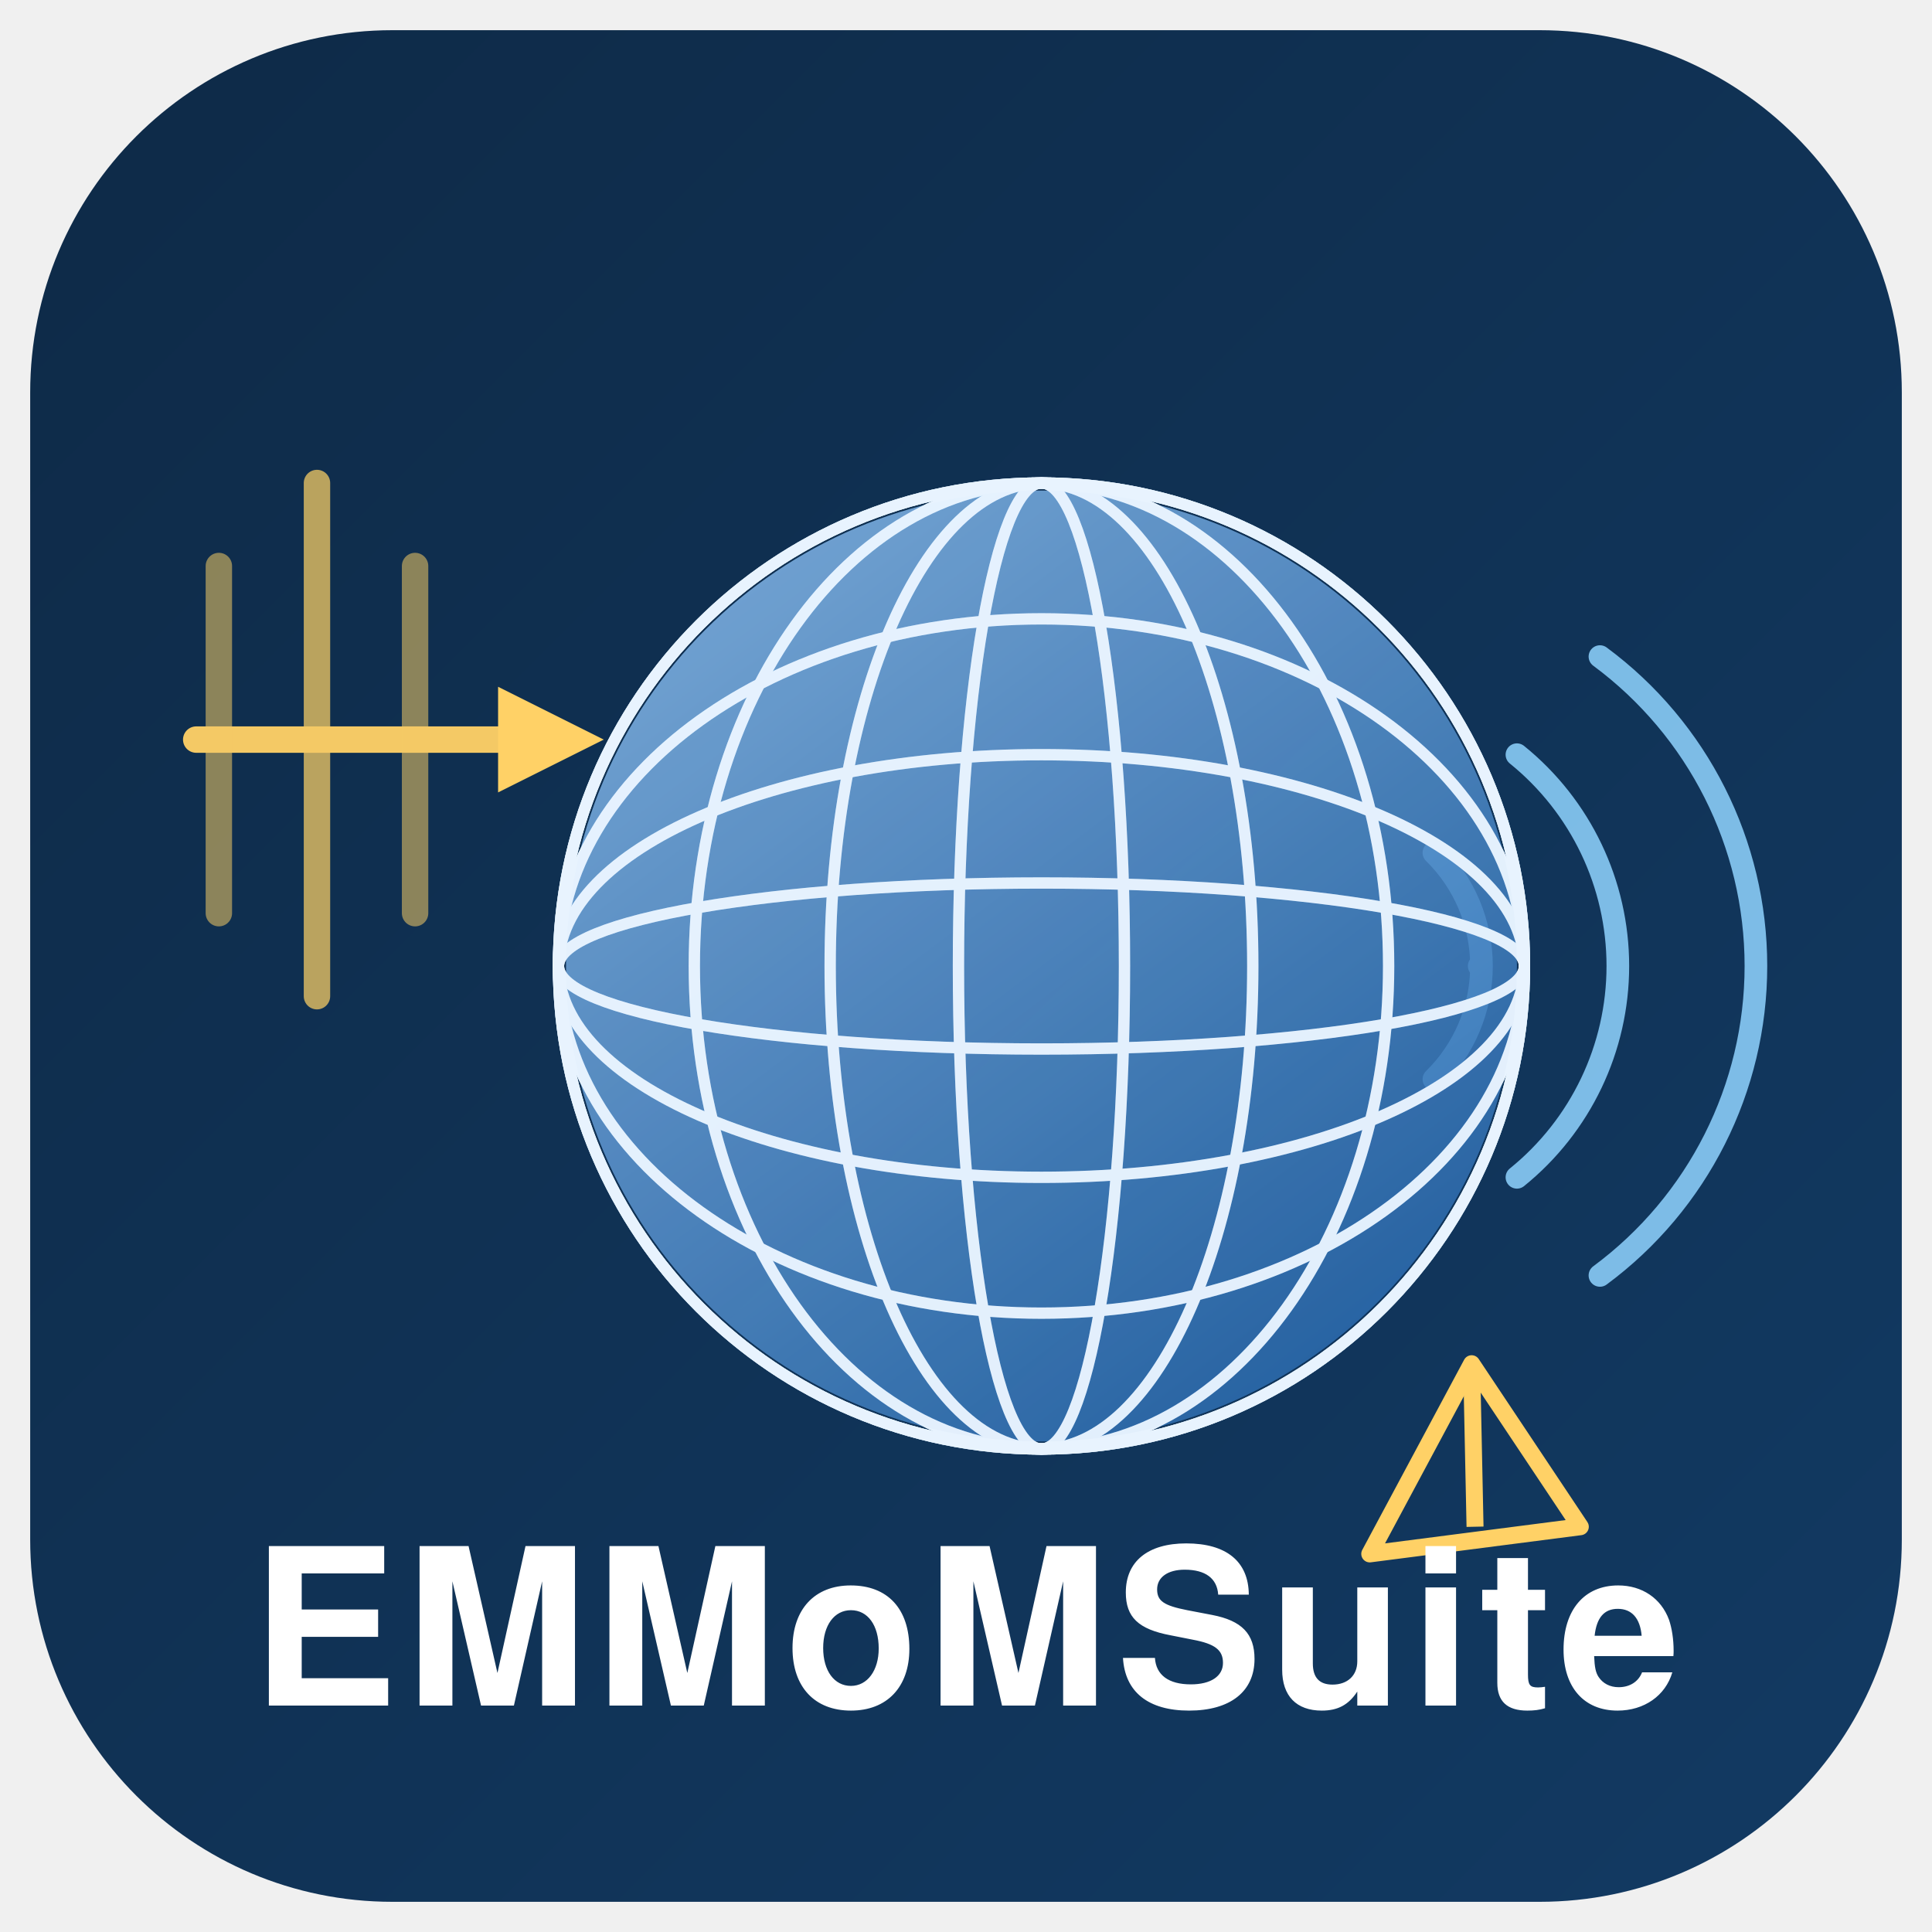
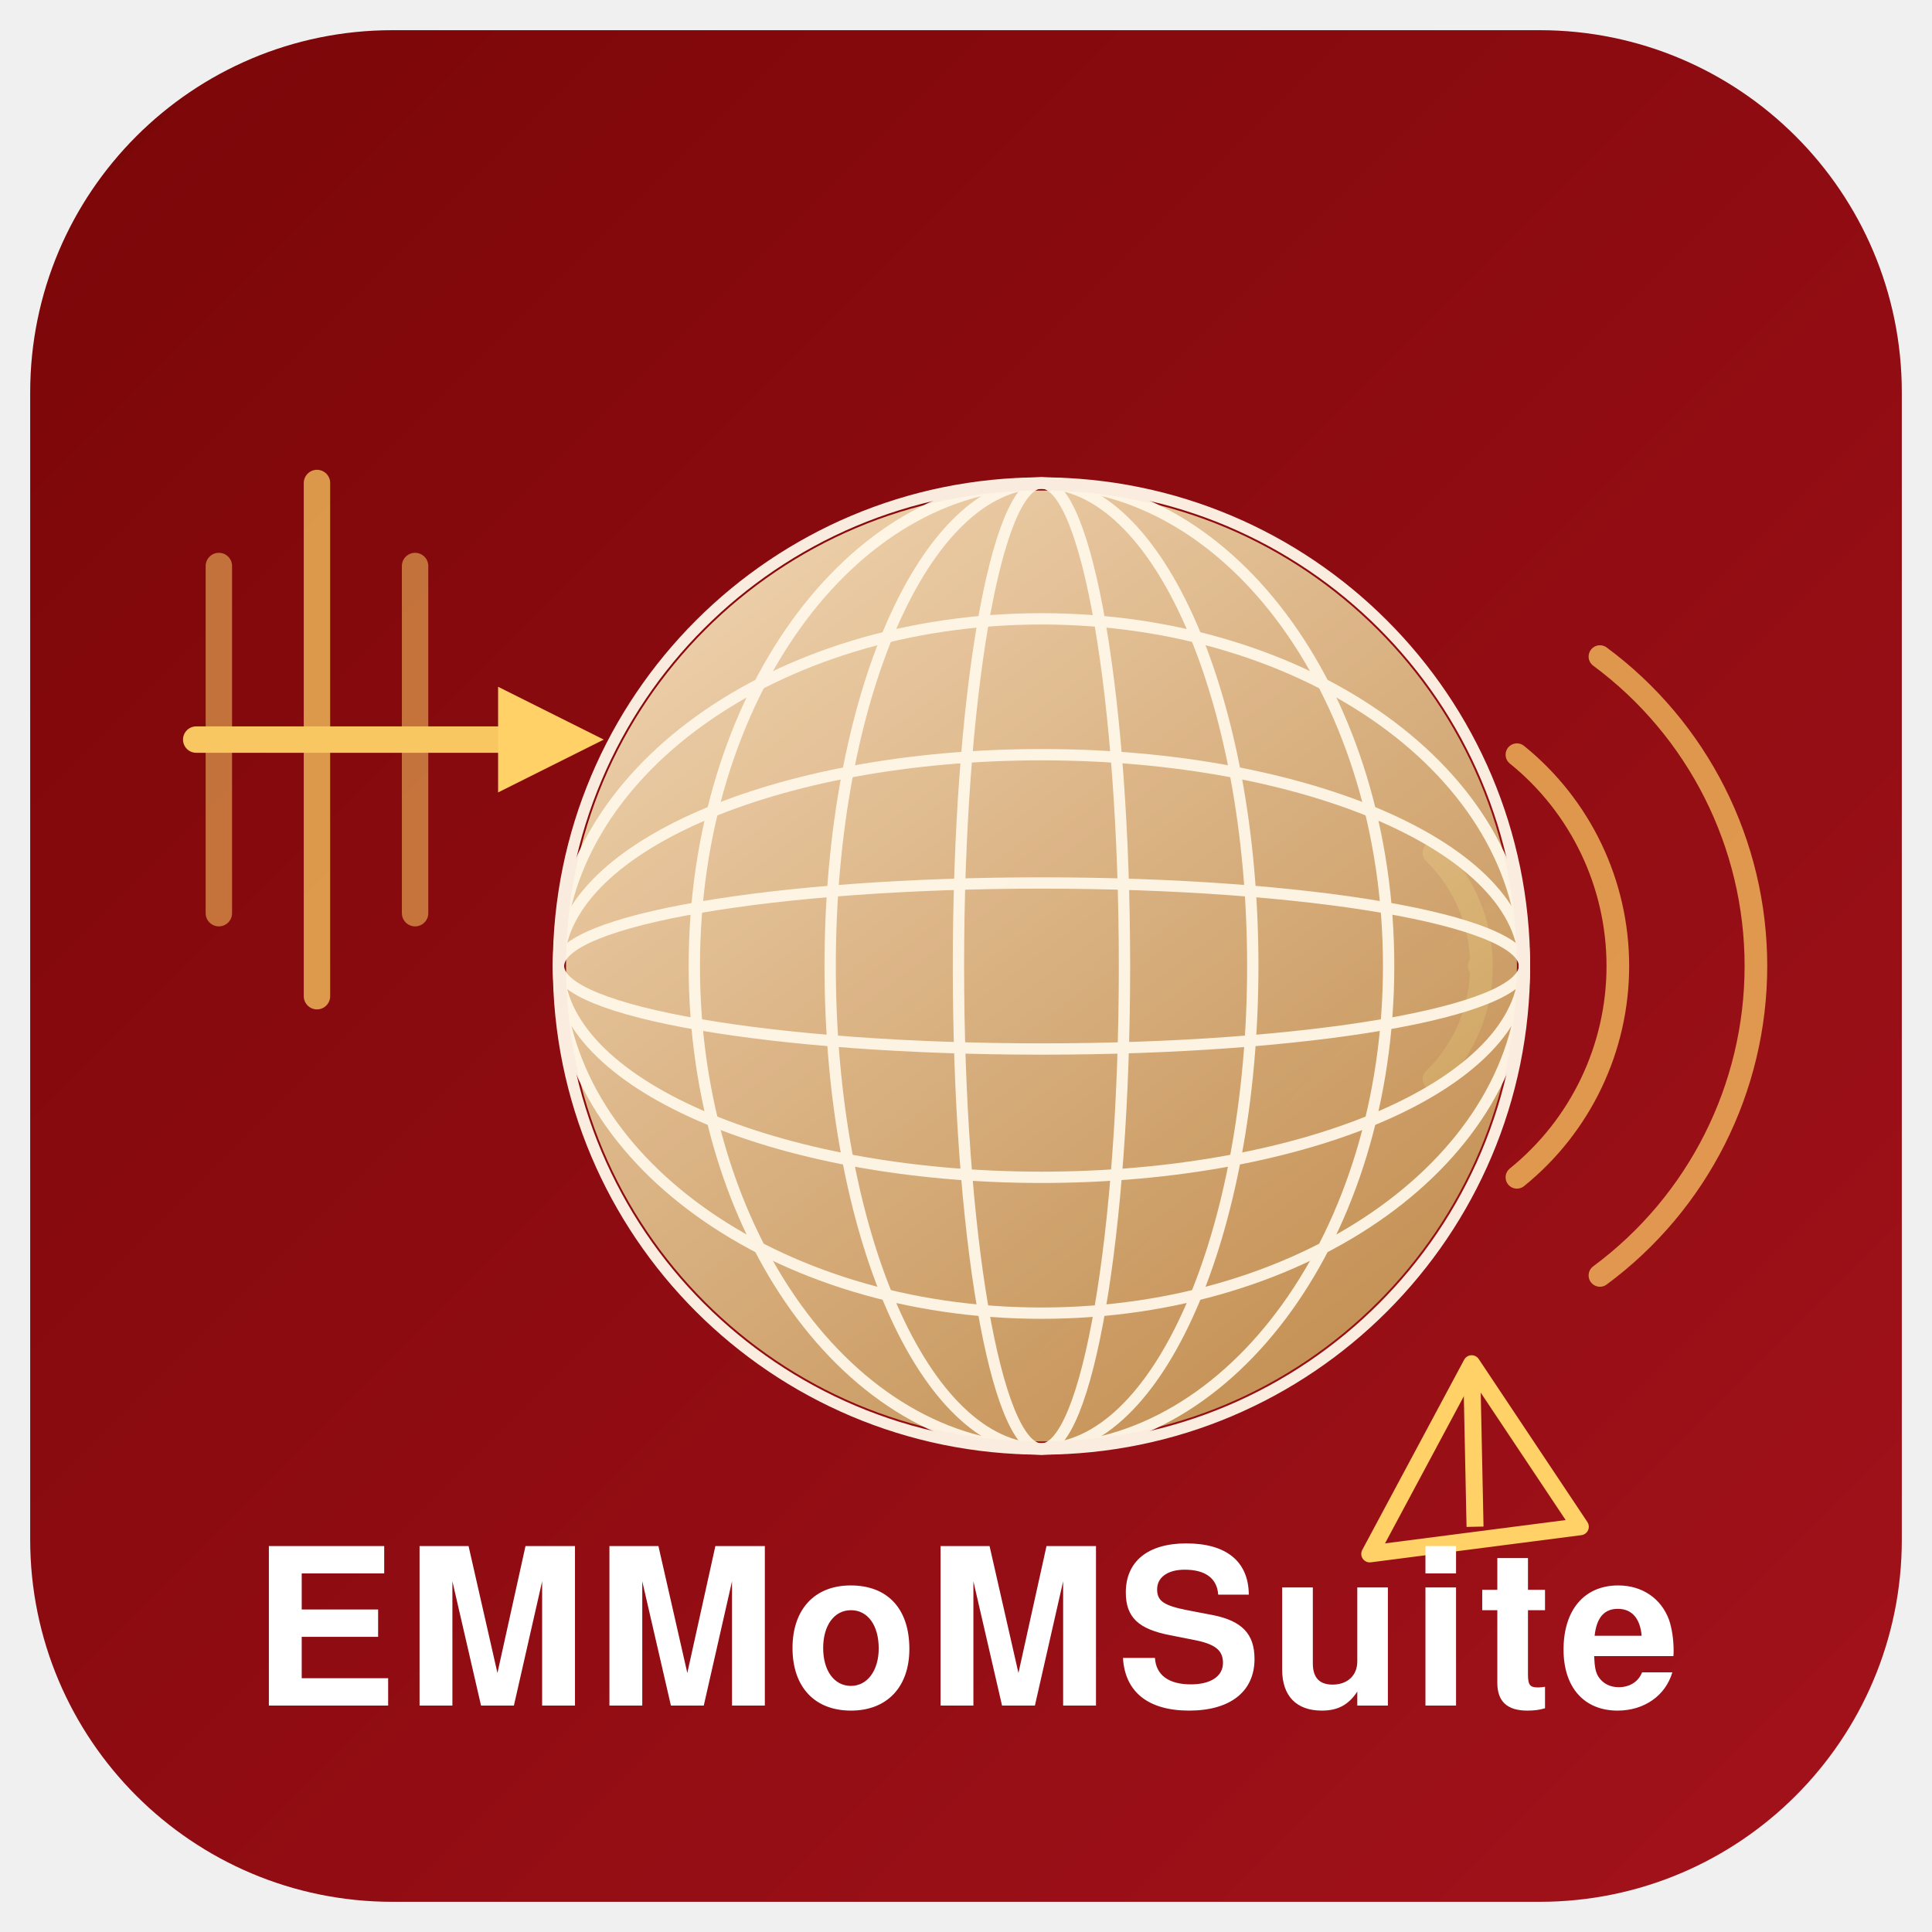
<svg xmlns="http://www.w3.org/2000/svg" viewBox="0 0 512 512" width="512" height="512">
  <defs>
    <linearGradient id="bg" x1="0" y1="0" x2="1" y2="1">
-       <stop offset="0" stop-color="#0e2a47" />
-       <stop offset="1" stop-color="#123a63" />
+       <stop offset="0" stop-color="#7a0608" />
+       <stop offset="1" stop-color="#a3121b" />
    </linearGradient>
    <linearGradient id="sphere" x1="0.2" y1="0.1" x2="0.8" y2="0.9">
-       <stop offset="0" stop-color="#7fb3e6" />
-       <stop offset="1" stop-color="#2c6cb0" />
+       <stop offset="0" stop-color="#f6e2b8" />
+       <stop offset="1" stop-color="#caa15e" />
    </linearGradient>
  </defs>
  <rect x="8" y="8" width="496" height="496" rx="96" fill="url(#bg)" />
  <g stroke="#ffd166" stroke-width="7" stroke-linecap="round" fill="none" opacity="0.95">
    <line x1="52" y1="196" x2="132" y2="196" />
    <polyline points="58,150 58,242" opacity="0.55" />
    <polyline points="84,128 84,264" opacity="0.75" />
    <polyline points="110,150 110,242" opacity="0.55" />
  </g>
  <polygon points="132,182 160,196 132,210" fill="#ffd166" />
-   <g stroke="#8fd3ff" stroke-width="6" fill="none" stroke-linecap="round" opacity="0.85">
+   <g stroke="#ffd166" stroke-width="6" fill="none" stroke-linecap="round" opacity="0.7">
    <path d="M 392 256 a 24 24 0 0 1 0 0.01" />
    <path d="M 380 226 a 42 42 0 0 1 0 60" />
    <path d="M 402 200 a 72 72 0 0 1 0 112" />
    <path d="M 424 174 a 102 102 0 0 1 0 164" />
  </g>
-   <g fill="none" stroke="#dceefc" stroke-width="3" opacity="0.9">
-     <ellipse cx="276" cy="256" rx="128" ry="128" />
-     <ellipse cx="276" cy="256" rx="128" ry="92" />
-     <ellipse cx="276" cy="256" rx="128" ry="56" />
-     <ellipse cx="276" cy="256" rx="128" ry="22" />
-     <ellipse cx="276" cy="256" rx="128" ry="128" />
-     <ellipse cx="276" cy="256" rx="92" ry="128" />
-     <ellipse cx="276" cy="256" rx="56" ry="128" />
-     <ellipse cx="276" cy="256" rx="22" ry="128" />
-   </g>
-   <circle cx="276" cy="256" r="126" fill="url(#sphere)" opacity="0.85" />
-   <g fill="none" stroke="#eaf5ff" stroke-width="3" opacity="0.95">
+   <circle cx="276" cy="256" r="126" fill="url(#sphere)" opacity="0.9" />
+   <g fill="none" stroke="#fff7e8" stroke-width="3" opacity="0.95">
    <ellipse cx="276" cy="256" rx="128" ry="128" />
    <ellipse cx="276" cy="256" rx="128" ry="92" />
    <ellipse cx="276" cy="256" rx="128" ry="56" />
    <ellipse cx="276" cy="256" rx="128" ry="22" />
    <ellipse cx="276" cy="256" rx="92" ry="128" />
    <ellipse cx="276" cy="256" rx="56" ry="128" />
    <ellipse cx="276" cy="256" rx="22" ry="128" />
  </g>
  <g transform="translate(390,392) scale(0.9)">
    <polygon points="0,-34 32,14 -30,22" fill="none" stroke="#ffd166" stroke-width="5" stroke-linejoin="round" />
    <line x1="0" y1="-34" x2="1" y2="14" stroke="#ffd166" stroke-width="5" />
  </g>
  <text x="256" y="452" text-anchor="middle" font-family="Segoe UI, Helvetica, Arial, sans-serif" font-size="58" font-weight="700" fill="#ffffff" letter-spacing="2">EMMoMSuite</text>
</svg>
